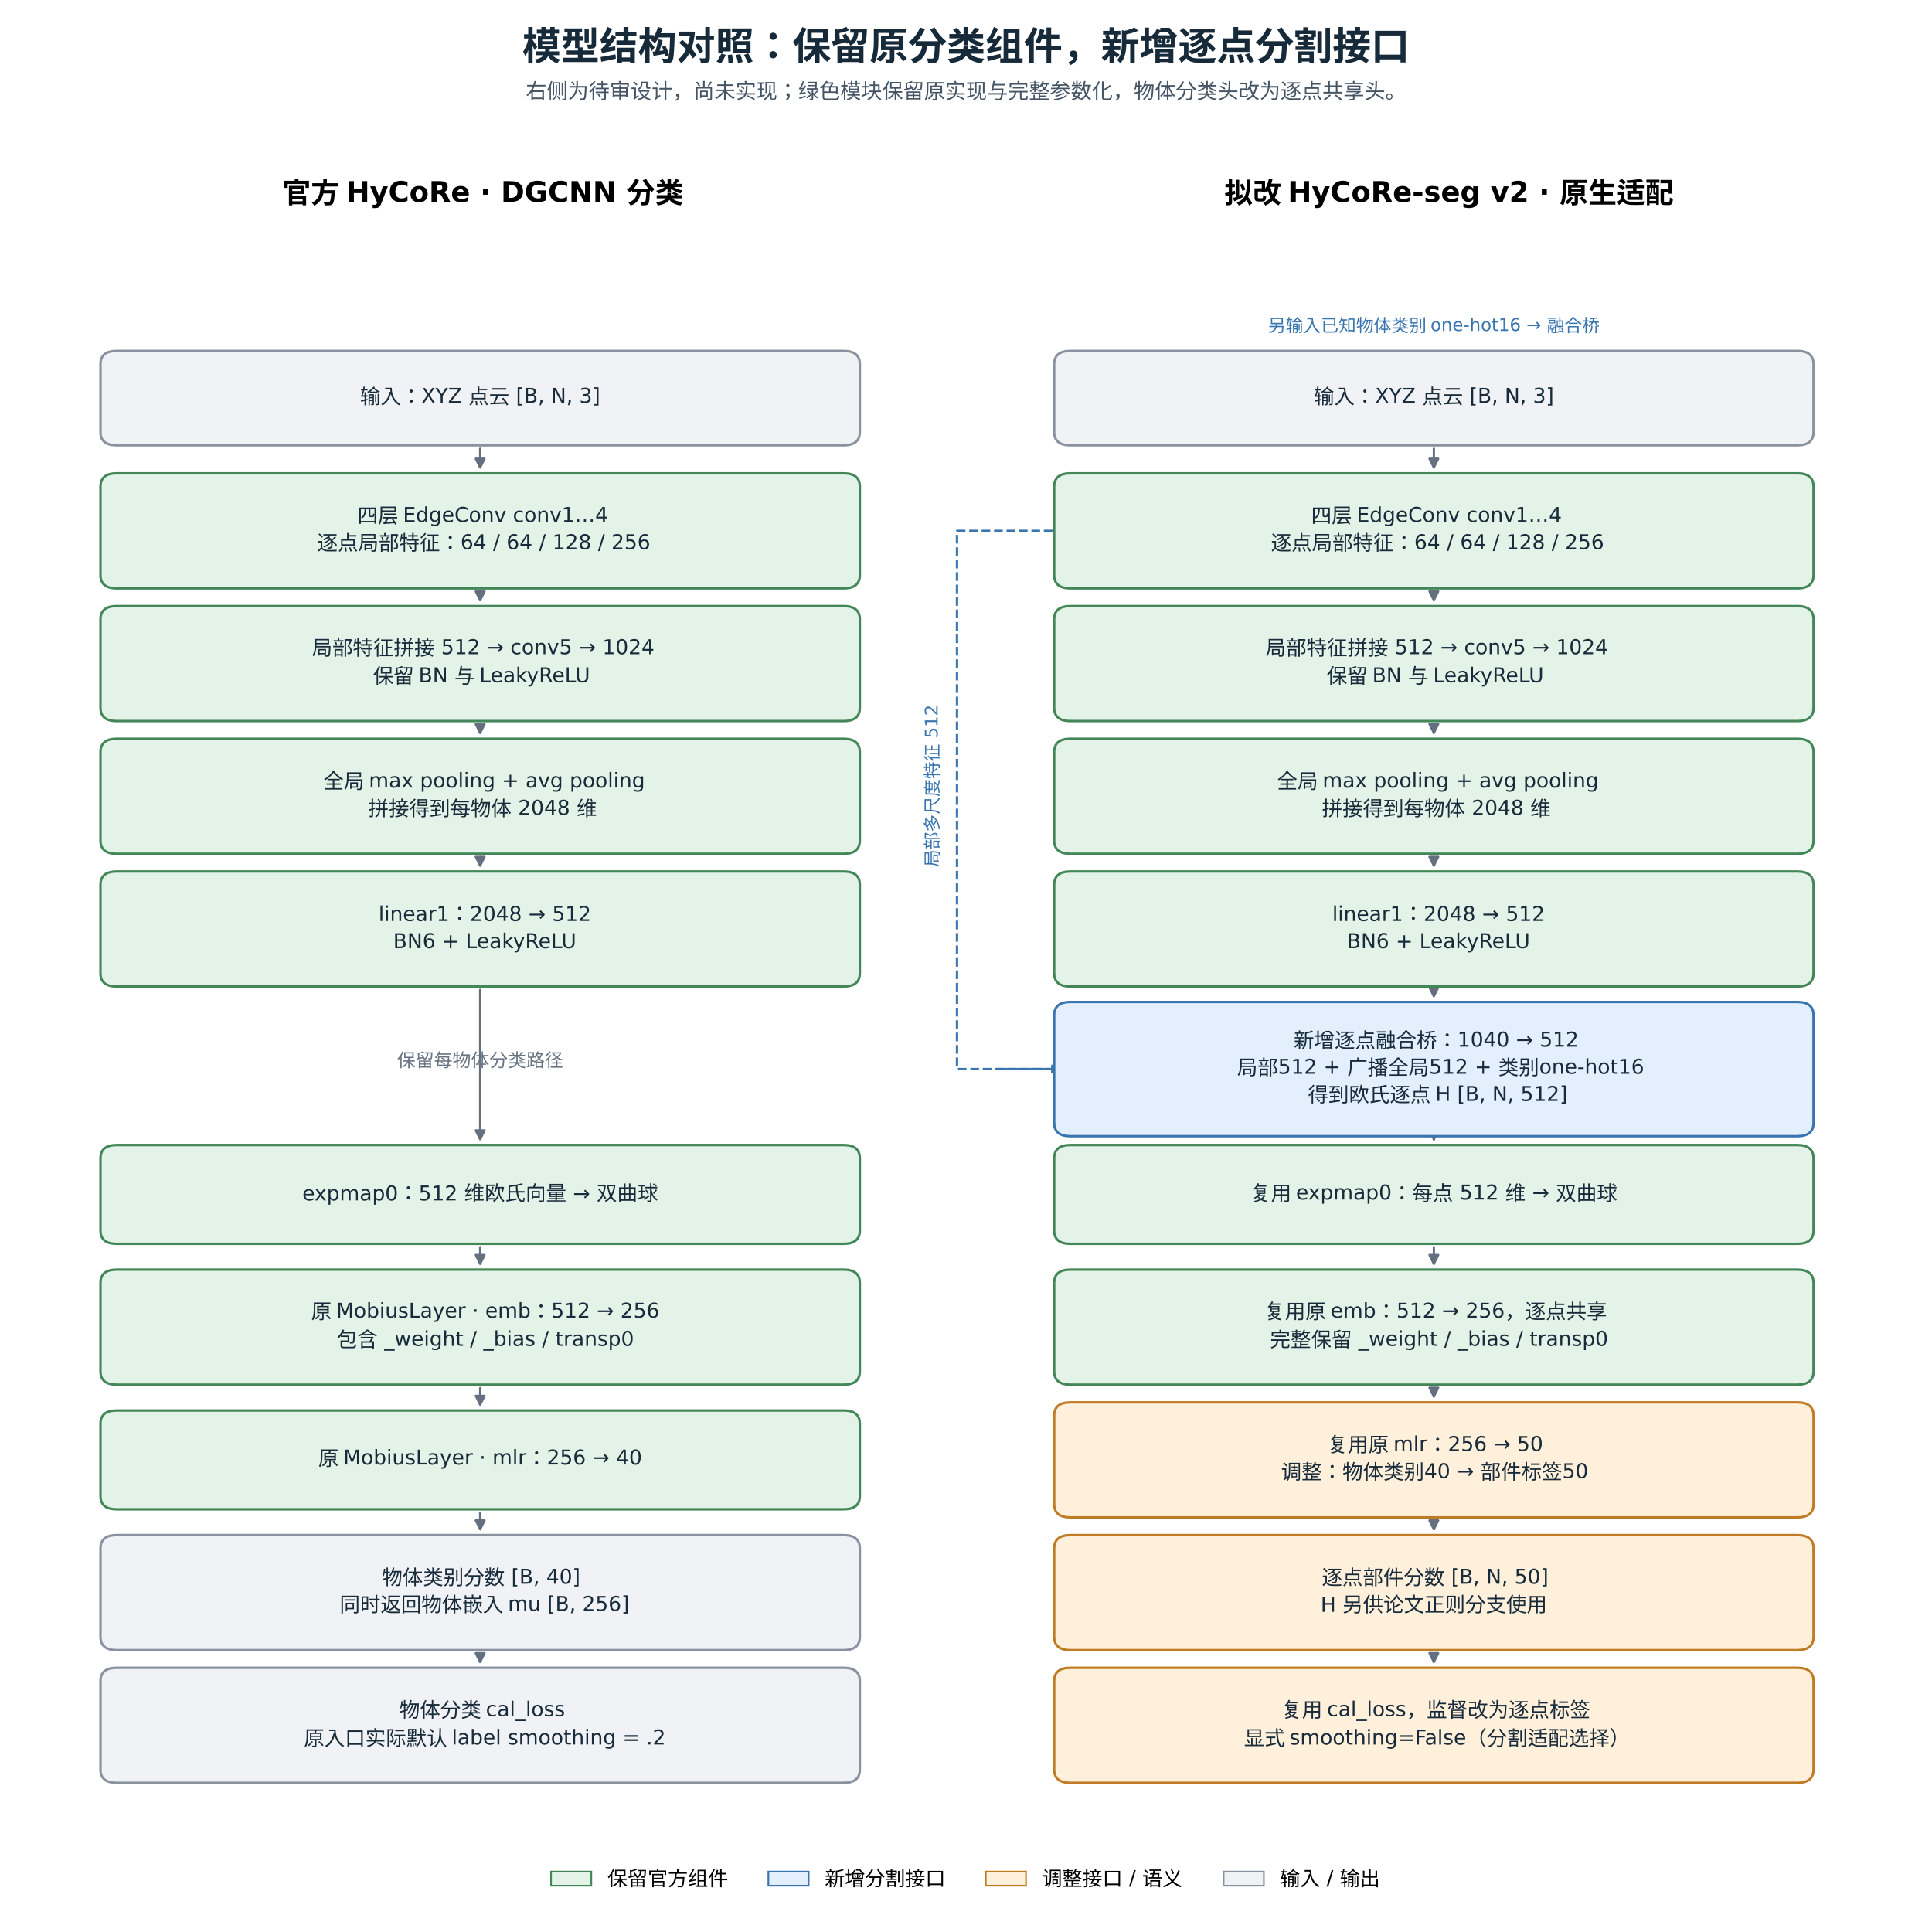
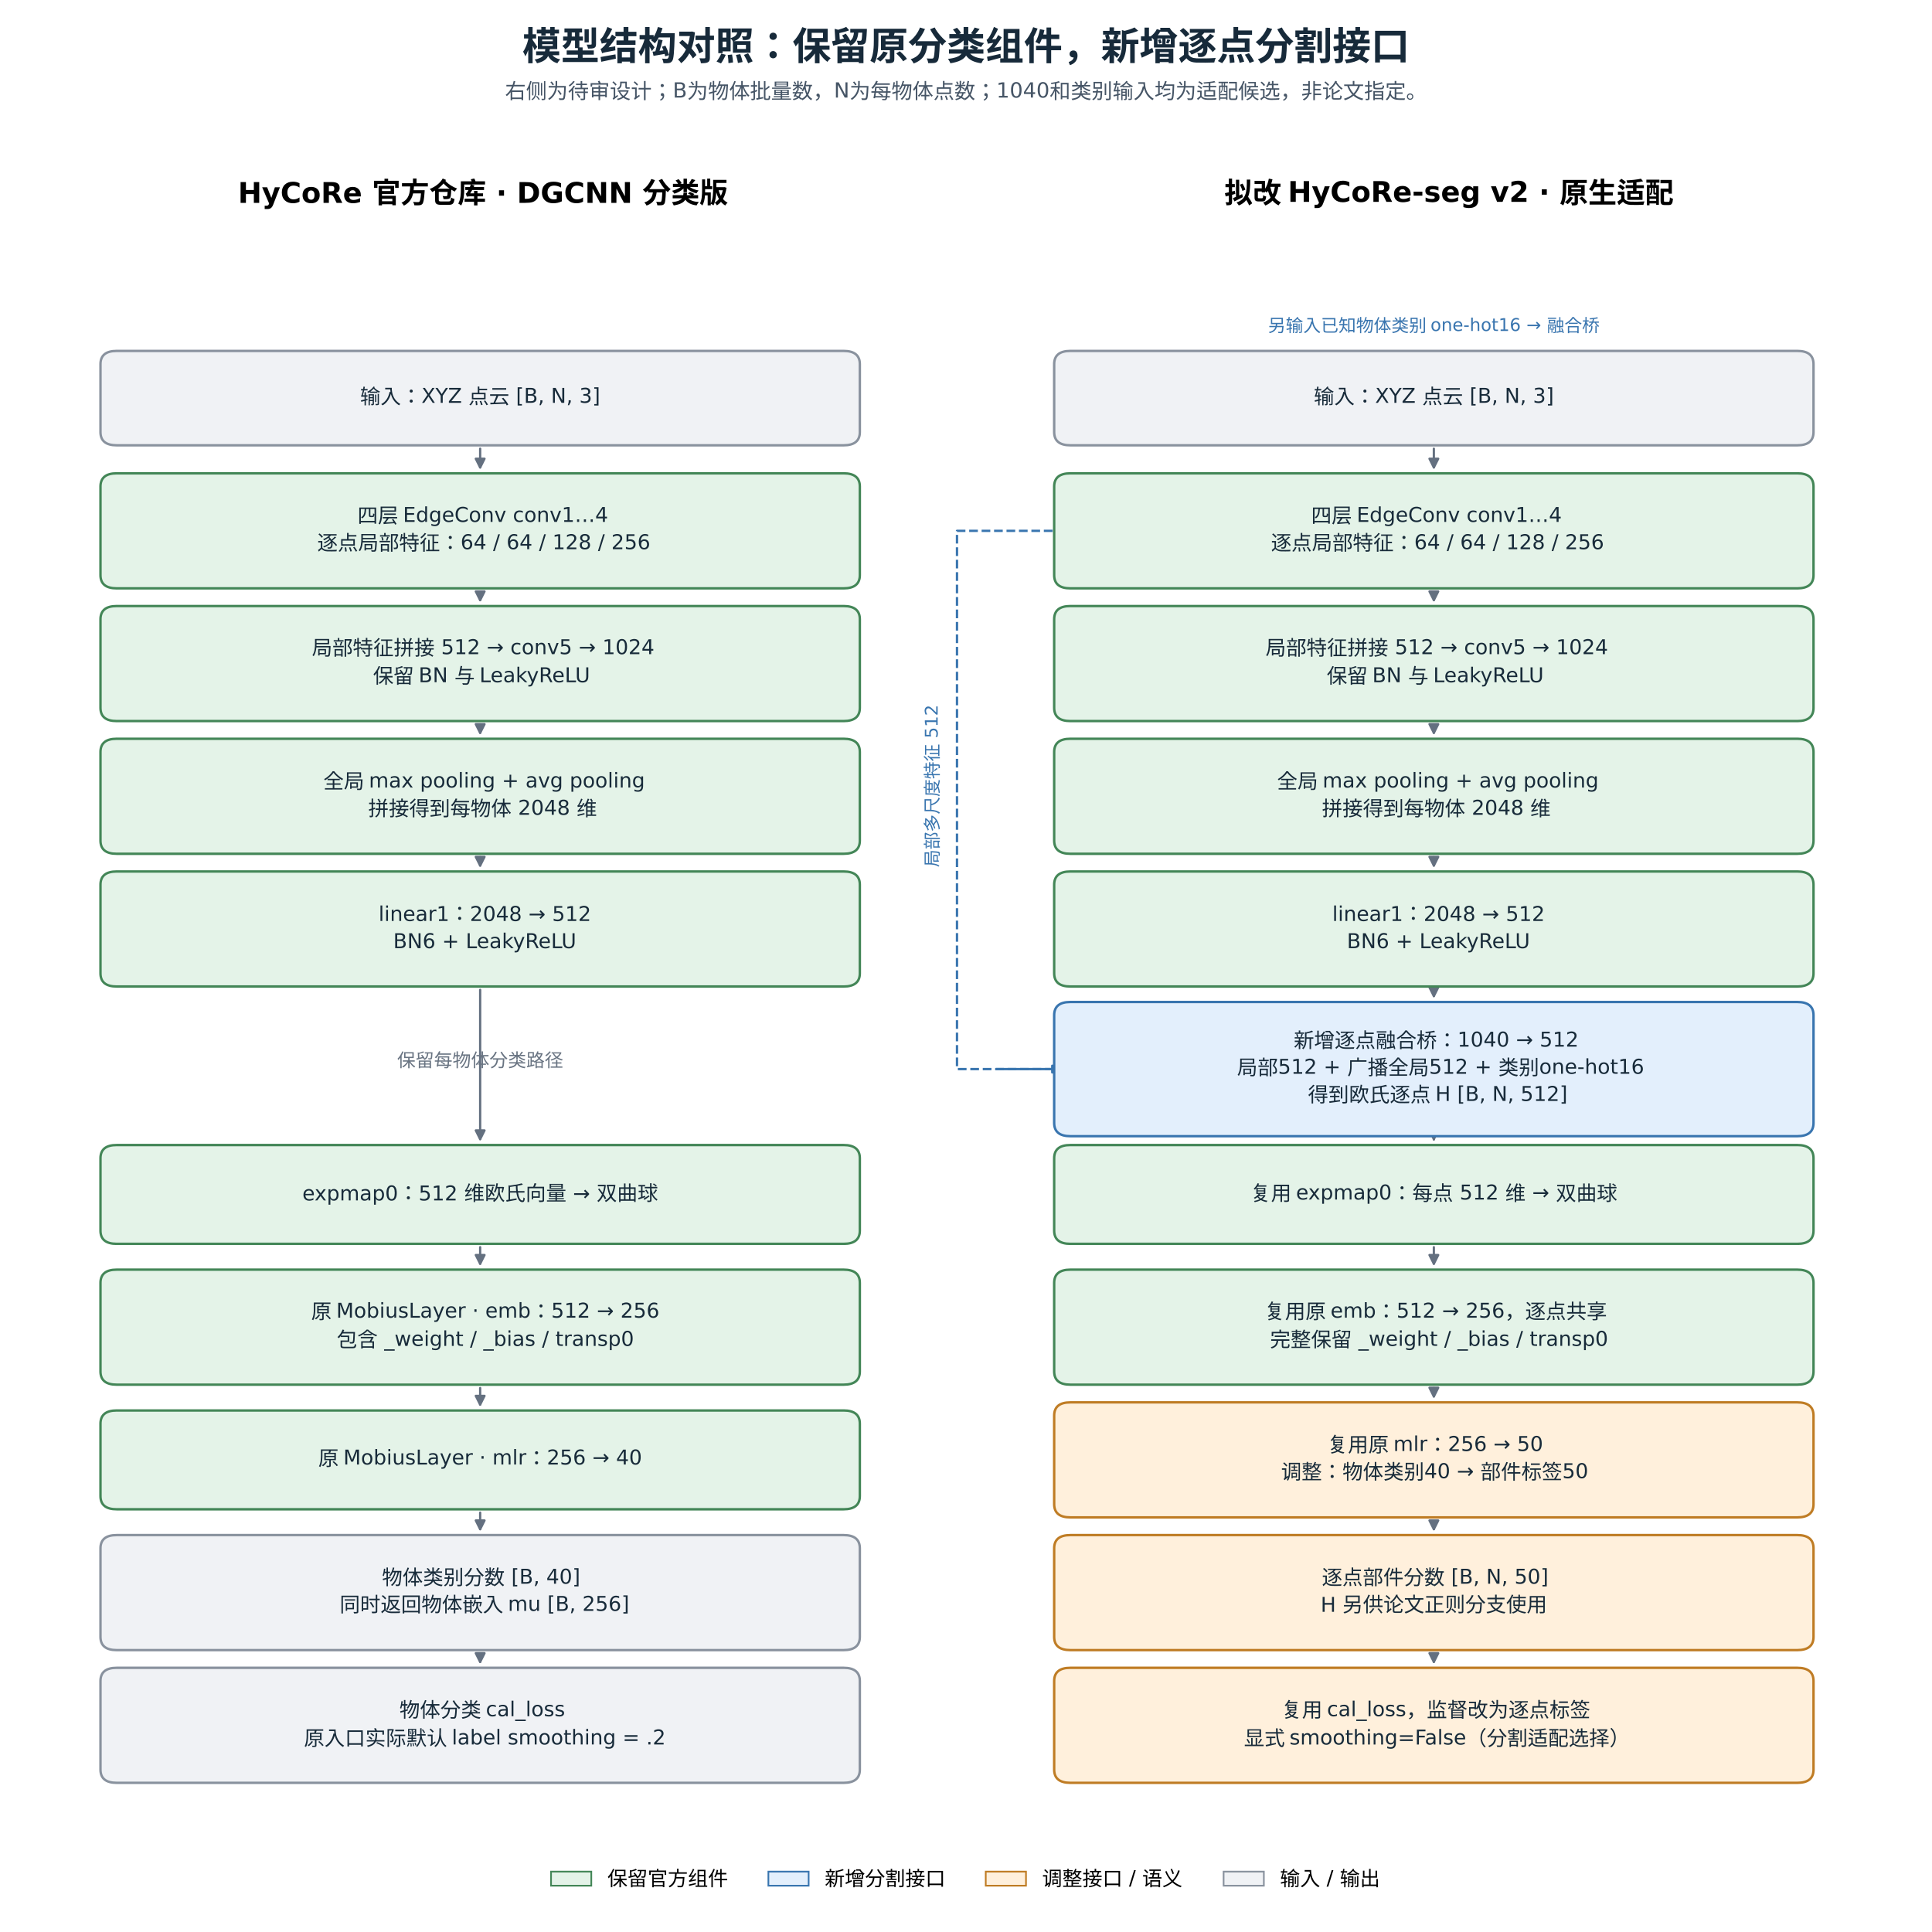
<svg xmlns="http://www.w3.org/2000/svg" width="1152pt" height="1152pt" viewBox="0 0 1152 1152" version="1.1">
  <defs>
    <style type="text/css">*{stroke-linejoin: round; stroke-linecap: butt}</style>
  </defs>
  <g id="figure_1">
    <g id="patch_1">
      <path d="M 0 1152 L 1152 1152 L 1152 0 L 0 0 z " style="fill: #ffffff" />
    </g>
    <g id="axes_1">
      <g id="line2d_1">
-         <path d="M 635.012 316.522 L 570.635 316.522 L 570.635 637.468 L 635.012 637.468 " clip-path="url(#pdaee72b5ef)" style="fill: none; stroke-dasharray: 5.18,2.24; stroke-dashoffset: 0; stroke: #3975af; stroke-width: 1.4" />
+         <path d="M 635.012 316.522 L 570.635 316.522 L 570.635 637.468 L 635.012 637.468 " clip-path="url(#p2732164c3d)" style="fill: none; stroke-dasharray: 5.18,2.24; stroke-dashoffset: 0; stroke: #3975af; stroke-width: 1.4" />
      </g>
      <g id="patch_2">
-         <path d="M 286.306 267.525 Q 286.306 273.877 286.306 278.72 " clip-path="url(#pdaee72b5ef)" style="fill: none; stroke: #647080; stroke-width: 1.35; stroke-linecap: round" />
-         <path d="M 288.906 273.52 L 286.306 278.72 L 283.706 273.52 z " clip-path="url(#pdaee72b5ef)" style="fill: #647080; stroke: #647080; stroke-width: 1.35; stroke-linecap: round" />
+         <path d="M 286.306 267.525 Q 286.306 273.877 286.306 278.72 " clip-path="url(#p2732164c3d)" style="fill: none; stroke: #647080; stroke-width: 1.35; stroke-linecap: round" />
+         <path d="M 288.906 273.52 L 286.306 278.72 L 283.706 273.52 z " clip-path="url(#p2732164c3d)" style="fill: #647080; stroke: #647080; stroke-width: 1.35; stroke-linecap: round" />
      </g>
      <g id="patch_3">
-         <path d="M 286.306 352.816 Q 286.306 356.091 286.306 357.857 " clip-path="url(#pdaee72b5ef)" style="fill: none; stroke: #647080; stroke-width: 1.35; stroke-linecap: round" />
-         <path d="M 288.906 352.657 L 286.306 357.857 L 283.706 352.657 z " clip-path="url(#pdaee72b5ef)" style="fill: #647080; stroke: #647080; stroke-width: 1.35; stroke-linecap: round" />
+         <path d="M 286.306 352.816 Q 286.306 356.091 286.306 357.857 " clip-path="url(#p2732164c3d)" style="fill: none; stroke: #647080; stroke-width: 1.35; stroke-linecap: round" />
+         <path d="M 288.906 352.657 L 286.306 357.857 L 283.706 352.657 z " clip-path="url(#p2732164c3d)" style="fill: #647080; stroke: #647080; stroke-width: 1.35; stroke-linecap: round" />
      </g>
      <g id="patch_4">
-         <path d="M 286.306 431.954 Q 286.306 435.229 286.306 436.995 " clip-path="url(#pdaee72b5ef)" style="fill: none; stroke: #647080; stroke-width: 1.35; stroke-linecap: round" />
-         <path d="M 288.906 431.795 L 286.306 436.995 L 283.706 431.795 z " clip-path="url(#pdaee72b5ef)" style="fill: #647080; stroke: #647080; stroke-width: 1.35; stroke-linecap: round" />
+         <path d="M 286.306 431.954 Q 286.306 435.229 286.306 436.995 " clip-path="url(#p2732164c3d)" style="fill: none; stroke: #647080; stroke-width: 1.35; stroke-linecap: round" />
+         <path d="M 288.906 431.795 L 286.306 436.995 L 283.706 431.795 z " clip-path="url(#p2732164c3d)" style="fill: #647080; stroke: #647080; stroke-width: 1.35; stroke-linecap: round" />
      </g>
      <g id="patch_5">
-         <path d="M 286.306 511.091 Q 286.306 514.366 286.306 516.132 " clip-path="url(#pdaee72b5ef)" style="fill: none; stroke: #647080; stroke-width: 1.35; stroke-linecap: round" />
-         <path d="M 288.906 510.932 L 286.306 516.132 L 283.706 510.932 z " clip-path="url(#pdaee72b5ef)" style="fill: #647080; stroke: #647080; stroke-width: 1.35; stroke-linecap: round" />
+         <path d="M 286.306 511.091 Q 286.306 514.366 286.306 516.132 " clip-path="url(#p2732164c3d)" style="fill: none; stroke: #647080; stroke-width: 1.35; stroke-linecap: round" />
+         <path d="M 288.906 510.932 L 286.306 516.132 L 283.706 510.932 z " clip-path="url(#p2732164c3d)" style="fill: #647080; stroke: #647080; stroke-width: 1.35; stroke-linecap: round" />
      </g>
      <g id="patch_6">
-         <path d="M 286.306 590.226 Q 286.306 635.488 286.306 679.241 " clip-path="url(#pdaee72b5ef)" style="fill: none; stroke: #647080; stroke-width: 1.35; stroke-linecap: round" />
-         <path d="M 288.906 674.041 L 286.306 679.241 L 283.706 674.041 z " clip-path="url(#pdaee72b5ef)" style="fill: #647080; stroke: #647080; stroke-width: 1.35; stroke-linecap: round" />
+         <path d="M 286.306 590.226 Q 286.306 635.488 286.306 679.241 " clip-path="url(#p2732164c3d)" style="fill: none; stroke: #647080; stroke-width: 1.35; stroke-linecap: round" />
+         <path d="M 288.906 674.041 L 286.306 679.241 L 283.706 674.041 z " clip-path="url(#p2732164c3d)" style="fill: #647080; stroke: #647080; stroke-width: 1.35; stroke-linecap: round" />
      </g>
      <g id="patch_7">
-         <path d="M 286.306 743.668 Q 286.306 749.359 286.306 753.541 " clip-path="url(#pdaee72b5ef)" style="fill: none; stroke: #647080; stroke-width: 1.35; stroke-linecap: round" />
-         <path d="M 288.906 748.341 L 286.306 753.541 L 283.706 748.341 z " clip-path="url(#pdaee72b5ef)" style="fill: #647080; stroke: #647080; stroke-width: 1.35; stroke-linecap: round" />
+         <path d="M 286.306 743.668 Q 286.306 749.359 286.306 753.541 " clip-path="url(#p2732164c3d)" style="fill: none; stroke: #647080; stroke-width: 1.35; stroke-linecap: round" />
+         <path d="M 288.906 748.341 L 286.306 753.541 L 283.706 748.341 z " clip-path="url(#p2732164c3d)" style="fill: #647080; stroke: #647080; stroke-width: 1.35; stroke-linecap: round" />
      </g>
      <g id="patch_8">
-         <path d="M 286.306 827.641 Q 286.306 833.332 286.306 837.514 " clip-path="url(#pdaee72b5ef)" style="fill: none; stroke: #647080; stroke-width: 1.35; stroke-linecap: round" />
-         <path d="M 288.906 832.314 L 286.306 837.514 L 283.706 832.314 z " clip-path="url(#pdaee72b5ef)" style="fill: #647080; stroke: #647080; stroke-width: 1.35; stroke-linecap: round" />
+         <path d="M 286.306 827.641 Q 286.306 833.332 286.306 837.514 " clip-path="url(#p2732164c3d)" style="fill: none; stroke: #647080; stroke-width: 1.35; stroke-linecap: round" />
+         <path d="M 288.906 832.314 L 286.306 837.514 L 283.706 832.314 z " clip-path="url(#p2732164c3d)" style="fill: #647080; stroke: #647080; stroke-width: 1.35; stroke-linecap: round" />
      </g>
      <g id="patch_9">
-         <path d="M 286.306 901.943 Q 286.306 907.634 286.306 911.815 " clip-path="url(#pdaee72b5ef)" style="fill: none; stroke: #647080; stroke-width: 1.35; stroke-linecap: round" />
-         <path d="M 288.906 906.615 L 286.306 911.815 L 283.706 906.615 z " clip-path="url(#pdaee72b5ef)" style="fill: #647080; stroke: #647080; stroke-width: 1.35; stroke-linecap: round" />
+         <path d="M 286.306 901.943 Q 286.306 907.634 286.306 911.815 " clip-path="url(#p2732164c3d)" style="fill: none; stroke: #647080; stroke-width: 1.35; stroke-linecap: round" />
+         <path d="M 288.906 906.615 L 286.306 911.815 L 283.706 906.615 z " clip-path="url(#p2732164c3d)" style="fill: #647080; stroke: #647080; stroke-width: 1.35; stroke-linecap: round" />
      </g>
      <g id="patch_10">
-         <path d="M 286.306 985.915 Q 286.306 989.191 286.306 990.956 " clip-path="url(#pdaee72b5ef)" style="fill: none; stroke: #647080; stroke-width: 1.35; stroke-linecap: round" />
-         <path d="M 288.906 985.756 L 286.306 990.956 L 283.706 985.756 z " clip-path="url(#pdaee72b5ef)" style="fill: #647080; stroke: #647080; stroke-width: 1.35; stroke-linecap: round" />
+         <path d="M 286.306 985.915 Q 286.306 989.191 286.306 990.956 " clip-path="url(#p2732164c3d)" style="fill: none; stroke: #647080; stroke-width: 1.35; stroke-linecap: round" />
+         <path d="M 288.906 985.756 L 286.306 990.956 L 283.706 985.756 z " clip-path="url(#p2732164c3d)" style="fill: #647080; stroke: #647080; stroke-width: 1.35; stroke-linecap: round" />
      </g>
      <g id="patch_11">
-         <path d="M 854.965 267.525 Q 854.965 273.877 854.965 278.72 " clip-path="url(#pdaee72b5ef)" style="fill: none; stroke: #647080; stroke-width: 1.35; stroke-linecap: round" />
-         <path d="M 857.565 273.52 L 854.965 278.72 L 852.365 273.52 z " clip-path="url(#pdaee72b5ef)" style="fill: #647080; stroke: #647080; stroke-width: 1.35; stroke-linecap: round" />
+         <path d="M 854.965 267.525 Q 854.965 273.877 854.965 278.72 " clip-path="url(#p2732164c3d)" style="fill: none; stroke: #647080; stroke-width: 1.35; stroke-linecap: round" />
+         <path d="M 857.565 273.52 L 854.965 278.72 L 852.365 273.52 z " clip-path="url(#p2732164c3d)" style="fill: #647080; stroke: #647080; stroke-width: 1.35; stroke-linecap: round" />
      </g>
      <g id="patch_12">
-         <path d="M 854.965 352.816 Q 854.965 356.091 854.965 357.857 " clip-path="url(#pdaee72b5ef)" style="fill: none; stroke: #647080; stroke-width: 1.35; stroke-linecap: round" />
-         <path d="M 857.565 352.657 L 854.965 357.857 L 852.365 352.657 z " clip-path="url(#pdaee72b5ef)" style="fill: #647080; stroke: #647080; stroke-width: 1.35; stroke-linecap: round" />
+         <path d="M 854.965 352.816 Q 854.965 356.091 854.965 357.857 " clip-path="url(#p2732164c3d)" style="fill: none; stroke: #647080; stroke-width: 1.35; stroke-linecap: round" />
+         <path d="M 857.565 352.657 L 854.965 357.857 L 852.365 352.657 z " clip-path="url(#p2732164c3d)" style="fill: #647080; stroke: #647080; stroke-width: 1.35; stroke-linecap: round" />
      </g>
      <g id="patch_13">
-         <path d="M 854.965 431.954 Q 854.965 435.229 854.965 436.995 " clip-path="url(#pdaee72b5ef)" style="fill: none; stroke: #647080; stroke-width: 1.35; stroke-linecap: round" />
-         <path d="M 857.565 431.795 L 854.965 436.995 L 852.365 431.795 z " clip-path="url(#pdaee72b5ef)" style="fill: #647080; stroke: #647080; stroke-width: 1.35; stroke-linecap: round" />
+         <path d="M 854.965 431.954 Q 854.965 435.229 854.965 436.995 " clip-path="url(#p2732164c3d)" style="fill: none; stroke: #647080; stroke-width: 1.35; stroke-linecap: round" />
+         <path d="M 857.565 431.795 L 854.965 436.995 L 852.365 431.795 z " clip-path="url(#p2732164c3d)" style="fill: #647080; stroke: #647080; stroke-width: 1.35; stroke-linecap: round" />
      </g>
      <g id="patch_14">
-         <path d="M 854.965 511.091 Q 854.965 514.366 854.965 516.132 " clip-path="url(#pdaee72b5ef)" style="fill: none; stroke: #647080; stroke-width: 1.35; stroke-linecap: round" />
-         <path d="M 857.565 510.932 L 854.965 516.132 L 852.365 510.932 z " clip-path="url(#pdaee72b5ef)" style="fill: #647080; stroke: #647080; stroke-width: 1.35; stroke-linecap: round" />
+         <path d="M 854.965 511.091 Q 854.965 514.366 854.965 516.132 " clip-path="url(#p2732164c3d)" style="fill: none; stroke: #647080; stroke-width: 1.35; stroke-linecap: round" />
+         <path d="M 857.565 510.932 L 854.965 516.132 L 852.365 510.932 z " clip-path="url(#p2732164c3d)" style="fill: #647080; stroke: #647080; stroke-width: 1.35; stroke-linecap: round" />
      </g>
      <g id="patch_15">
-         <path d="M 854.965 590.224 Q 854.965 592.84 854.965 593.947 " clip-path="url(#pdaee72b5ef)" style="fill: none; stroke: #647080; stroke-width: 1.35; stroke-linecap: round" />
-         <path d="M 857.565 588.747 L 854.965 593.947 L 852.365 588.747 z " clip-path="url(#pdaee72b5ef)" style="fill: #647080; stroke: #647080; stroke-width: 1.35; stroke-linecap: round" />
+         <path d="M 854.965 590.224 Q 854.965 592.84 854.965 593.947 " clip-path="url(#p2732164c3d)" style="fill: none; stroke: #647080; stroke-width: 1.35; stroke-linecap: round" />
+         <path d="M 857.565 588.747 L 854.965 593.947 L 852.365 588.747 z " clip-path="url(#p2732164c3d)" style="fill: #647080; stroke: #647080; stroke-width: 1.35; stroke-linecap: round" />
      </g>
      <g id="patch_16">
-         <path d="M 854.965 679.478 Q 854.965 680.116 854.965 679.244 " clip-path="url(#pdaee72b5ef)" style="fill: none; stroke: #647080; stroke-width: 1.35; stroke-linecap: round" />
-         <path d="M 857.565 674.044 L 854.965 679.244 L 852.365 674.044 z " clip-path="url(#pdaee72b5ef)" style="fill: #647080; stroke: #647080; stroke-width: 1.35; stroke-linecap: round" />
+         <path d="M 854.965 679.478 Q 854.965 680.116 854.965 679.244 " clip-path="url(#p2732164c3d)" style="fill: none; stroke: #647080; stroke-width: 1.35; stroke-linecap: round" />
+         <path d="M 857.565 674.044 L 854.965 679.244 L 852.365 674.044 z " clip-path="url(#p2732164c3d)" style="fill: #647080; stroke: #647080; stroke-width: 1.35; stroke-linecap: round" />
      </g>
      <g id="patch_17">
-         <path d="M 854.965 743.668 Q 854.965 749.359 854.965 753.541 " clip-path="url(#pdaee72b5ef)" style="fill: none; stroke: #647080; stroke-width: 1.35; stroke-linecap: round" />
-         <path d="M 857.565 748.341 L 854.965 753.541 L 852.365 748.341 z " clip-path="url(#pdaee72b5ef)" style="fill: #647080; stroke: #647080; stroke-width: 1.35; stroke-linecap: round" />
+         <path d="M 854.965 743.668 Q 854.965 749.359 854.965 753.541 " clip-path="url(#p2732164c3d)" style="fill: none; stroke: #647080; stroke-width: 1.35; stroke-linecap: round" />
+         <path d="M 857.565 748.341 L 854.965 753.541 L 852.365 748.341 z " clip-path="url(#p2732164c3d)" style="fill: #647080; stroke: #647080; stroke-width: 1.35; stroke-linecap: round" />
      </g>
      <g id="patch_18">
-         <path d="M 854.965 827.641 Q 854.965 830.916 854.965 832.682 " clip-path="url(#pdaee72b5ef)" style="fill: none; stroke: #647080; stroke-width: 1.35; stroke-linecap: round" />
-         <path d="M 857.565 827.482 L 854.965 832.682 L 852.365 827.482 z " clip-path="url(#pdaee72b5ef)" style="fill: #647080; stroke: #647080; stroke-width: 1.35; stroke-linecap: round" />
+         <path d="M 854.965 827.641 Q 854.965 830.916 854.965 832.682 " clip-path="url(#p2732164c3d)" style="fill: none; stroke: #647080; stroke-width: 1.35; stroke-linecap: round" />
+         <path d="M 857.565 827.482 L 854.965 832.682 L 852.365 827.482 z " clip-path="url(#p2732164c3d)" style="fill: #647080; stroke: #647080; stroke-width: 1.35; stroke-linecap: round" />
      </g>
      <g id="patch_19">
-         <path d="M 854.965 906.778 Q 854.965 910.053 854.965 911.819 " clip-path="url(#pdaee72b5ef)" style="fill: none; stroke: #647080; stroke-width: 1.35; stroke-linecap: round" />
-         <path d="M 857.565 906.619 L 854.965 911.819 L 852.365 906.619 z " clip-path="url(#pdaee72b5ef)" style="fill: #647080; stroke: #647080; stroke-width: 1.35; stroke-linecap: round" />
+         <path d="M 854.965 906.778 Q 854.965 910.053 854.965 911.819 " clip-path="url(#p2732164c3d)" style="fill: none; stroke: #647080; stroke-width: 1.35; stroke-linecap: round" />
+         <path d="M 857.565 906.619 L 854.965 911.819 L 852.365 906.619 z " clip-path="url(#p2732164c3d)" style="fill: #647080; stroke: #647080; stroke-width: 1.35; stroke-linecap: round" />
      </g>
      <g id="patch_20">
-         <path d="M 854.965 985.915 Q 854.965 989.191 854.965 990.956 " clip-path="url(#pdaee72b5ef)" style="fill: none; stroke: #647080; stroke-width: 1.35; stroke-linecap: round" />
-         <path d="M 857.565 985.756 L 854.965 990.956 L 852.365 985.756 z " clip-path="url(#pdaee72b5ef)" style="fill: #647080; stroke: #647080; stroke-width: 1.35; stroke-linecap: round" />
+         <path d="M 854.965 985.915 Q 854.965 989.191 854.965 990.956 " clip-path="url(#p2732164c3d)" style="fill: none; stroke: #647080; stroke-width: 1.35; stroke-linecap: round" />
+         <path d="M 857.565 985.756 L 854.965 990.956 L 852.365 985.756 z " clip-path="url(#p2732164c3d)" style="fill: #647080; stroke: #647080; stroke-width: 1.35; stroke-linecap: round" />
      </g>
      <g id="patch_21">
        <path d="M 594.093 637.468 Q 613.551 637.468 631.444 637.468 " style="fill: none; stroke: #3975af; stroke-width: 1.4; stroke-linecap: round" />
        <path d="M 627.444 635.468 L 631.444 637.468 L 627.444 639.468 z " style="fill: #3975af; stroke: #3975af; stroke-width: 1.4; stroke-linecap: round" />
      </g>
      <g id="patch_22">
-         <path d="M 69.572 265.522 L 503.04 265.522 Q 512.696 265.522 512.696 257.608 L 512.696 217.16 Q 512.696 209.247 503.04 209.247 L 69.572 209.247 Q 59.915 209.247 59.915 217.16 L 59.915 257.608 Q 59.915 265.522 69.572 265.522 z " clip-path="url(#pdaee72b5ef)" style="fill: #f0f2f5; stroke: #89929e; stroke-width: 1.45; stroke-linejoin: miter" />
+         <path d="M 69.572 265.522 L 503.04 265.522 Q 512.696 265.522 512.696 257.608 L 512.696 217.16 Q 512.696 209.247 503.04 209.247 L 69.572 209.247 Q 59.915 209.247 59.915 217.16 L 59.915 257.608 Q 59.915 265.522 69.572 265.522 z " clip-path="url(#p2732164c3d)" style="fill: #f0f2f5; stroke: #89929e; stroke-width: 1.45; stroke-linejoin: miter" />
      </g>
      <g id="patch_23">
-         <path d="M 69.572 350.815 L 503.04 350.815 Q 512.696 350.815 512.696 342.901 L 512.696 290.143 Q 512.696 282.229 503.04 282.229 L 69.572 282.229 Q 59.915 282.229 59.915 290.143 L 59.915 342.901 Q 59.915 350.815 69.572 350.815 z " clip-path="url(#pdaee72b5ef)" style="fill: #e4f3e8; stroke: #438657; stroke-width: 1.45; stroke-linejoin: miter" />
+         <path d="M 69.572 350.815 L 503.04 350.815 Q 512.696 350.815 512.696 342.901 L 512.696 290.143 Q 512.696 282.229 503.04 282.229 L 69.572 282.229 Q 59.915 282.229 59.915 290.143 L 59.915 342.901 Q 59.915 350.815 69.572 350.815 z " clip-path="url(#p2732164c3d)" style="fill: #e4f3e8; stroke: #438657; stroke-width: 1.45; stroke-linejoin: miter" />
      </g>
      <g id="patch_24">
-         <path d="M 69.572 429.952 L 503.04 429.952 Q 512.696 429.952 512.696 422.038 L 512.696 369.28 Q 512.696 361.366 503.04 361.366 L 69.572 361.366 Q 59.915 361.366 59.915 369.28 L 59.915 422.038 Q 59.915 429.952 69.572 429.952 z " clip-path="url(#pdaee72b5ef)" style="fill: #e4f3e8; stroke: #438657; stroke-width: 1.45; stroke-linejoin: miter" />
+         <path d="M 69.572 429.952 L 503.04 429.952 Q 512.696 429.952 512.696 422.038 L 512.696 369.28 Q 512.696 361.366 503.04 361.366 L 69.572 361.366 Q 59.915 361.366 59.915 369.28 L 59.915 422.038 Q 59.915 429.952 69.572 429.952 z " clip-path="url(#p2732164c3d)" style="fill: #e4f3e8; stroke: #438657; stroke-width: 1.45; stroke-linejoin: miter" />
      </g>
      <g id="patch_25">
-         <path d="M 69.572 509.089 L 503.04 509.089 Q 512.696 509.089 512.696 501.176 L 512.696 448.417 Q 512.696 440.504 503.04 440.504 L 69.572 440.504 Q 59.915 440.504 59.915 448.417 L 59.915 501.176 Q 59.915 509.089 69.572 509.089 z " clip-path="url(#pdaee72b5ef)" style="fill: #e4f3e8; stroke: #438657; stroke-width: 1.45; stroke-linejoin: miter" />
+         <path d="M 69.572 509.089 L 503.04 509.089 Q 512.696 509.089 512.696 501.176 L 512.696 448.417 Q 512.696 440.504 503.04 440.504 L 69.572 440.504 Q 59.915 440.504 59.915 448.417 L 59.915 501.176 Q 59.915 509.089 69.572 509.089 z " clip-path="url(#p2732164c3d)" style="fill: #e4f3e8; stroke: #438657; stroke-width: 1.45; stroke-linejoin: miter" />
      </g>
      <g id="patch_26">
-         <path d="M 69.572 588.227 L 503.04 588.227 Q 512.696 588.227 512.696 580.313 L 512.696 527.555 Q 512.696 519.641 503.04 519.641 L 69.572 519.641 Q 59.915 519.641 59.915 527.555 L 59.915 580.313 Q 59.915 588.227 69.572 588.227 z " clip-path="url(#pdaee72b5ef)" style="fill: #e4f3e8; stroke: #438657; stroke-width: 1.45; stroke-linejoin: miter" />
+         <path d="M 69.572 588.227 L 503.04 588.227 Q 512.696 588.227 512.696 580.313 L 512.696 527.555 Q 512.696 519.641 503.04 519.641 L 69.572 519.641 Q 59.915 519.641 59.915 527.555 L 59.915 580.313 Q 59.915 588.227 69.572 588.227 z " clip-path="url(#p2732164c3d)" style="fill: #e4f3e8; stroke: #438657; stroke-width: 1.45; stroke-linejoin: miter" />
      </g>
      <g id="patch_27">
-         <path d="M 69.572 741.665 L 503.04 741.665 Q 512.696 741.665 512.696 733.752 L 512.696 690.666 Q 512.696 682.752 503.04 682.752 L 69.572 682.752 Q 59.915 682.752 59.915 690.666 L 59.915 733.752 Q 59.915 741.665 69.572 741.665 z " clip-path="url(#pdaee72b5ef)" style="fill: #e4f3e8; stroke: #438657; stroke-width: 1.45; stroke-linejoin: miter" />
+         <path d="M 69.572 741.665 L 503.04 741.665 Q 512.696 741.665 512.696 733.752 L 512.696 690.666 Q 512.696 682.752 503.04 682.752 L 69.572 682.752 Q 59.915 682.752 59.915 690.666 L 59.915 733.752 Q 59.915 741.665 69.572 741.665 z " clip-path="url(#p2732164c3d)" style="fill: #e4f3e8; stroke: #438657; stroke-width: 1.45; stroke-linejoin: miter" />
      </g>
      <g id="patch_28">
-         <path d="M 69.572 825.639 L 503.04 825.639 Q 512.696 825.639 512.696 817.725 L 512.696 764.967 Q 512.696 757.053 503.04 757.053 L 69.572 757.053 Q 59.915 757.053 59.915 764.967 L 59.915 817.725 Q 59.915 825.639 69.572 825.639 z " clip-path="url(#pdaee72b5ef)" style="fill: #e4f3e8; stroke: #438657; stroke-width: 1.45; stroke-linejoin: miter" />
+         <path d="M 69.572 825.639 L 503.04 825.639 Q 512.696 825.639 512.696 817.725 L 512.696 764.967 Q 512.696 757.053 503.04 757.053 L 69.572 757.053 Q 59.915 757.053 59.915 764.967 L 59.915 817.725 Q 59.915 825.639 69.572 825.639 z " clip-path="url(#p2732164c3d)" style="fill: #e4f3e8; stroke: #438657; stroke-width: 1.45; stroke-linejoin: miter" />
      </g>
      <g id="patch_29">
-         <path d="M 69.572 899.94 L 503.04 899.94 Q 512.696 899.94 512.696 892.026 L 512.696 848.941 Q 512.696 841.027 503.04 841.027 L 69.572 841.027 Q 59.915 841.027 59.915 848.941 L 59.915 892.026 Q 59.915 899.94 69.572 899.94 z " clip-path="url(#pdaee72b5ef)" style="fill: #e4f3e8; stroke: #438657; stroke-width: 1.45; stroke-linejoin: miter" />
+         <path d="M 69.572 899.94 L 503.04 899.94 Q 512.696 899.94 512.696 892.026 L 512.696 848.941 Q 512.696 841.027 503.04 841.027 L 69.572 841.027 Q 59.915 841.027 59.915 848.941 L 59.915 892.026 Q 59.915 899.94 69.572 899.94 z " clip-path="url(#p2732164c3d)" style="fill: #e4f3e8; stroke: #438657; stroke-width: 1.45; stroke-linejoin: miter" />
      </g>
      <g id="patch_30">
-         <path d="M 69.572 983.914 L 503.04 983.914 Q 512.696 983.914 512.696 976 L 512.696 923.242 Q 512.696 915.328 503.04 915.328 L 69.572 915.328 Q 59.915 915.328 59.915 923.242 L 59.915 976 Q 59.915 983.914 69.572 983.914 z " clip-path="url(#pdaee72b5ef)" style="fill: #f0f2f5; stroke: #89929e; stroke-width: 1.45; stroke-linejoin: miter" />
+         <path d="M 69.572 983.914 L 503.04 983.914 Q 512.696 983.914 512.696 976 L 512.696 923.242 Q 512.696 915.328 503.04 915.328 L 69.572 915.328 Q 59.915 915.328 59.915 923.242 L 59.915 976 Q 59.915 983.914 69.572 983.914 z " clip-path="url(#p2732164c3d)" style="fill: #f0f2f5; stroke: #89929e; stroke-width: 1.45; stroke-linejoin: miter" />
      </g>
      <g id="patch_31">
-         <path d="M 69.572 1063.051 L 503.04 1063.051 Q 512.696 1063.051 512.696 1055.137 L 512.696 1002.379 Q 512.696 994.465 503.04 994.465 L 69.572 994.465 Q 59.915 994.465 59.915 1002.379 L 59.915 1055.137 Q 59.915 1063.051 69.572 1063.051 z " clip-path="url(#pdaee72b5ef)" style="fill: #f0f2f5; stroke: #89929e; stroke-width: 1.45; stroke-linejoin: miter" />
+         <path d="M 69.572 1063.051 L 503.04 1063.051 Q 512.696 1063.051 512.696 1055.137 L 512.696 1002.379 Q 512.696 994.465 503.04 994.465 L 69.572 994.465 Q 59.915 994.465 59.915 1002.379 L 59.915 1055.137 Q 59.915 1063.051 69.572 1063.051 z " clip-path="url(#p2732164c3d)" style="fill: #f0f2f5; stroke: #89929e; stroke-width: 1.45; stroke-linejoin: miter" />
      </g>
      <g id="patch_32">
-         <path d="M 638.231 265.522 L 1071.699 265.522 Q 1081.355 265.522 1081.355 257.608 L 1081.355 217.16 Q 1081.355 209.247 1071.699 209.247 L 638.231 209.247 Q 628.574 209.247 628.574 217.16 L 628.574 257.608 Q 628.574 265.522 638.231 265.522 z " clip-path="url(#pdaee72b5ef)" style="fill: #f0f2f5; stroke: #89929e; stroke-width: 1.45; stroke-linejoin: miter" />
+         <path d="M 638.231 265.522 L 1071.699 265.522 Q 1081.355 265.522 1081.355 257.608 L 1081.355 217.16 Q 1081.355 209.247 1071.699 209.247 L 638.231 209.247 Q 628.574 209.247 628.574 217.16 L 628.574 257.608 Q 628.574 265.522 638.231 265.522 z " clip-path="url(#p2732164c3d)" style="fill: #f0f2f5; stroke: #89929e; stroke-width: 1.45; stroke-linejoin: miter" />
      </g>
      <g id="patch_33">
-         <path d="M 638.231 350.815 L 1071.699 350.815 Q 1081.355 350.815 1081.355 342.901 L 1081.355 290.143 Q 1081.355 282.229 1071.699 282.229 L 638.231 282.229 Q 628.574 282.229 628.574 290.143 L 628.574 342.901 Q 628.574 350.815 638.231 350.815 z " clip-path="url(#pdaee72b5ef)" style="fill: #e4f3e8; stroke: #438657; stroke-width: 1.45; stroke-linejoin: miter" />
+         <path d="M 638.231 350.815 L 1071.699 350.815 Q 1081.355 350.815 1081.355 342.901 L 1081.355 290.143 Q 1081.355 282.229 1071.699 282.229 L 638.231 282.229 Q 628.574 282.229 628.574 290.143 L 628.574 342.901 Q 628.574 350.815 638.231 350.815 z " clip-path="url(#p2732164c3d)" style="fill: #e4f3e8; stroke: #438657; stroke-width: 1.45; stroke-linejoin: miter" />
      </g>
      <g id="patch_34">
-         <path d="M 638.231 429.952 L 1071.699 429.952 Q 1081.355 429.952 1081.355 422.038 L 1081.355 369.28 Q 1081.355 361.366 1071.699 361.366 L 638.231 361.366 Q 628.574 361.366 628.574 369.28 L 628.574 422.038 Q 628.574 429.952 638.231 429.952 z " clip-path="url(#pdaee72b5ef)" style="fill: #e4f3e8; stroke: #438657; stroke-width: 1.45; stroke-linejoin: miter" />
+         <path d="M 638.231 429.952 L 1071.699 429.952 Q 1081.355 429.952 1081.355 422.038 L 1081.355 369.28 Q 1081.355 361.366 1071.699 361.366 L 638.231 361.366 Q 628.574 361.366 628.574 369.28 L 628.574 422.038 Q 628.574 429.952 638.231 429.952 z " clip-path="url(#p2732164c3d)" style="fill: #e4f3e8; stroke: #438657; stroke-width: 1.45; stroke-linejoin: miter" />
      </g>
      <g id="patch_35">
-         <path d="M 638.231 509.089 L 1071.699 509.089 Q 1081.355 509.089 1081.355 501.176 L 1081.355 448.417 Q 1081.355 440.504 1071.699 440.504 L 638.231 440.504 Q 628.574 440.504 628.574 448.417 L 628.574 501.176 Q 628.574 509.089 638.231 509.089 z " clip-path="url(#pdaee72b5ef)" style="fill: #e4f3e8; stroke: #438657; stroke-width: 1.45; stroke-linejoin: miter" />
+         <path d="M 638.231 509.089 L 1071.699 509.089 Q 1081.355 509.089 1081.355 501.176 L 1081.355 448.417 Q 1081.355 440.504 1071.699 440.504 L 638.231 440.504 Q 628.574 440.504 628.574 448.417 L 628.574 501.176 Q 628.574 509.089 638.231 509.089 z " clip-path="url(#p2732164c3d)" style="fill: #e4f3e8; stroke: #438657; stroke-width: 1.45; stroke-linejoin: miter" />
      </g>
      <g id="patch_36">
-         <path d="M 638.231 588.227 L 1071.699 588.227 Q 1081.355 588.227 1081.355 580.313 L 1081.355 527.555 Q 1081.355 519.641 1071.699 519.641 L 638.231 519.641 Q 628.574 519.641 628.574 527.555 L 628.574 580.313 Q 628.574 588.227 638.231 588.227 z " clip-path="url(#pdaee72b5ef)" style="fill: #e4f3e8; stroke: #438657; stroke-width: 1.45; stroke-linejoin: miter" />
+         <path d="M 638.231 588.227 L 1071.699 588.227 Q 1081.355 588.227 1081.355 580.313 L 1081.355 527.555 Q 1081.355 519.641 1071.699 519.641 L 638.231 519.641 Q 628.574 519.641 628.574 527.555 L 628.574 580.313 Q 628.574 588.227 638.231 588.227 z " clip-path="url(#p2732164c3d)" style="fill: #e4f3e8; stroke: #438657; stroke-width: 1.45; stroke-linejoin: miter" />
      </g>
      <g id="patch_37">
-         <path d="M 638.231 677.476 L 1071.699 677.476 Q 1081.355 677.476 1081.355 669.562 L 1081.355 605.373 Q 1081.355 597.459 1071.699 597.459 L 638.231 597.459 Q 628.574 597.459 628.574 605.373 L 628.574 669.562 Q 628.574 677.476 638.231 677.476 z " clip-path="url(#pdaee72b5ef)" style="fill: #e3effc; stroke: #3975af; stroke-width: 1.45; stroke-linejoin: miter" />
+         <path d="M 638.231 677.476 L 1071.699 677.476 Q 1081.355 677.476 1081.355 669.562 L 1081.355 605.373 Q 1081.355 597.459 1071.699 597.459 L 638.231 597.459 Q 628.574 597.459 628.574 605.373 L 628.574 669.562 Q 628.574 677.476 638.231 677.476 z " clip-path="url(#p2732164c3d)" style="fill: #e3effc; stroke: #3975af; stroke-width: 1.45; stroke-linejoin: miter" />
      </g>
      <g id="patch_38">
-         <path d="M 638.231 741.665 L 1071.699 741.665 Q 1081.355 741.665 1081.355 733.752 L 1081.355 690.666 Q 1081.355 682.752 1071.699 682.752 L 638.231 682.752 Q 628.574 682.752 628.574 690.666 L 628.574 733.752 Q 628.574 741.665 638.231 741.665 z " clip-path="url(#pdaee72b5ef)" style="fill: #e4f3e8; stroke: #438657; stroke-width: 1.45; stroke-linejoin: miter" />
+         <path d="M 638.231 741.665 L 1071.699 741.665 Q 1081.355 741.665 1081.355 733.752 L 1081.355 690.666 Q 1081.355 682.752 1071.699 682.752 L 638.231 682.752 Q 628.574 682.752 628.574 690.666 L 628.574 733.752 Q 628.574 741.665 638.231 741.665 z " clip-path="url(#p2732164c3d)" style="fill: #e4f3e8; stroke: #438657; stroke-width: 1.45; stroke-linejoin: miter" />
      </g>
      <g id="patch_39">
-         <path d="M 638.231 825.639 L 1071.699 825.639 Q 1081.355 825.639 1081.355 817.725 L 1081.355 764.967 Q 1081.355 757.053 1071.699 757.053 L 638.231 757.053 Q 628.574 757.053 628.574 764.967 L 628.574 817.725 Q 628.574 825.639 638.231 825.639 z " clip-path="url(#pdaee72b5ef)" style="fill: #e4f3e8; stroke: #438657; stroke-width: 1.45; stroke-linejoin: miter" />
+         <path d="M 638.231 825.639 L 1071.699 825.639 Q 1081.355 825.639 1081.355 817.725 L 1081.355 764.967 Q 1081.355 757.053 1071.699 757.053 L 638.231 757.053 Q 628.574 757.053 628.574 764.967 L 628.574 817.725 Q 628.574 825.639 638.231 825.639 z " clip-path="url(#p2732164c3d)" style="fill: #e4f3e8; stroke: #438657; stroke-width: 1.45; stroke-linejoin: miter" />
      </g>
      <g id="patch_40">
-         <path d="M 638.231 904.776 L 1071.699 904.776 Q 1081.355 904.776 1081.355 896.863 L 1081.355 844.104 Q 1081.355 836.191 1071.699 836.191 L 638.231 836.191 Q 628.574 836.191 628.574 844.104 L 628.574 896.863 Q 628.574 904.776 638.231 904.776 z " clip-path="url(#pdaee72b5ef)" style="fill: #fff0dc; stroke: #bf7c24; stroke-width: 1.45; stroke-linejoin: miter" />
+         <path d="M 638.231 904.776 L 1071.699 904.776 Q 1081.355 904.776 1081.355 896.863 L 1081.355 844.104 Q 1081.355 836.191 1071.699 836.191 L 638.231 836.191 Q 628.574 836.191 628.574 844.104 L 628.574 896.863 Q 628.574 904.776 638.231 904.776 z " clip-path="url(#p2732164c3d)" style="fill: #fff0dc; stroke: #bf7c24; stroke-width: 1.45; stroke-linejoin: miter" />
      </g>
      <g id="patch_41">
-         <path d="M 638.231 983.914 L 1071.699 983.914 Q 1081.355 983.914 1081.355 976 L 1081.355 923.242 Q 1081.355 915.328 1071.699 915.328 L 638.231 915.328 Q 628.574 915.328 628.574 923.242 L 628.574 976 Q 628.574 983.914 638.231 983.914 z " clip-path="url(#pdaee72b5ef)" style="fill: #fff0dc; stroke: #bf7c24; stroke-width: 1.45; stroke-linejoin: miter" />
+         <path d="M 638.231 983.914 L 1071.699 983.914 Q 1081.355 983.914 1081.355 976 L 1081.355 923.242 Q 1081.355 915.328 1071.699 915.328 L 638.231 915.328 Q 628.574 915.328 628.574 923.242 L 628.574 976 Q 628.574 983.914 638.231 983.914 z " clip-path="url(#p2732164c3d)" style="fill: #fff0dc; stroke: #bf7c24; stroke-width: 1.45; stroke-linejoin: miter" />
      </g>
      <g id="patch_42">
-         <path d="M 638.231 1063.051 L 1071.699 1063.051 Q 1081.355 1063.051 1081.355 1055.137 L 1081.355 1002.379 Q 1081.355 994.465 1071.699 994.465 L 638.231 994.465 Q 628.574 994.465 628.574 1002.379 L 628.574 1055.137 Q 628.574 1063.051 638.231 1063.051 z " clip-path="url(#pdaee72b5ef)" style="fill: #fff0dc; stroke: #bf7c24; stroke-width: 1.45; stroke-linejoin: miter" />
+         <path d="M 638.231 1063.051 L 1071.699 1063.051 Q 1081.355 1063.051 1081.355 1055.137 L 1081.355 1002.379 Q 1081.355 994.465 1071.699 994.465 L 638.231 994.465 Q 628.574 994.465 628.574 1002.379 L 628.574 1055.137 Q 628.574 1063.051 638.231 1063.051 z " clip-path="url(#p2732164c3d)" style="fill: #fff0dc; stroke: #bf7c24; stroke-width: 1.45; stroke-linejoin: miter" />
      </g>
      <g id="text_1">
        <text style="fill: #697482; font: 11px 'Microsoft YaHei', 'SimHei', 'DejaVu Sans', sans-serif; text-anchor: middle" x="286.306" y="636.101" transform="rotate(-0 286.3059 636.1006)">保留每物体分类路径</text>
      </g>
      <g id="text_2">
        <text style="fill: #3975af; font: 10.5px 'Microsoft YaHei', 'SimHei', 'DejaVu Sans', sans-serif" transform="translate(559.5787 517.0603) rotate(-90)">局部多尺度特征 512</text>
      </g>
      <g id="text_3">
        <text style="fill: #3975af; font: 10.5px 'Microsoft YaHei', 'SimHei', 'DejaVu Sans', sans-serif; text-anchor: middle" x="854.965" y="197.816" transform="rotate(-0 854.9647 197.8157)">另输入已知物体类别 one-hot16 → 融合桥</text>
      </g>
      <g id="text_4">
        <text style="fill: #182b3a; font: 12.2px 'Microsoft YaHei', 'SimHei', 'DejaVu Sans', sans-serif; text-anchor: middle" x="286.306" y="240.744" transform="rotate(-0 286.3059 240.7441)">输入：XYZ 点云  [B, N, 3]</text>
      </g>
      <g id="text_5">
        <text style="fill: #182b3a; font: 12.2px 'Microsoft YaHei', 'SimHei', 'DejaVu Sans', sans-serif" transform="translate(213.1383 311.747)">四层 EdgeConv  conv1…4</text>
        <text style="fill: #182b3a; font: 12.2px 'Microsoft YaHei', 'SimHei', 'DejaVu Sans', sans-serif" transform="translate(189.1863 328.016)">逐点局部特征：64 / 64 / 128 / 256</text>
      </g>
      <g id="text_6">
        <text style="fill: #182b3a; font: 12.2px 'Microsoft YaHei', 'SimHei', 'DejaVu Sans', sans-serif" transform="translate(185.9656 390.6116)">局部特征拼接 512 → conv5 → 1024</text>
        <text style="fill: #182b3a; font: 12.2px 'Microsoft YaHei', 'SimHei', 'DejaVu Sans', sans-serif" transform="translate(222.4379 407.3557)">保留 BN 与 LeakyReLU</text>
      </g>
      <g id="text_7">
        <text style="fill: #182b3a; font: 12.2px 'Microsoft YaHei', 'SimHei', 'DejaVu Sans', sans-serif" transform="translate(192.8167 470.1342)">全局 max pooling + avg pooling</text>
        <text style="fill: #182b3a; font: 12.2px 'Microsoft YaHei', 'SimHei', 'DejaVu Sans', sans-serif" transform="translate(219.5871 486.4033)">拼接得到每物体 2048 维</text>
      </g>
      <g id="text_8">
        <text style="fill: #182b3a; font: 12.2px 'Microsoft YaHei', 'SimHei', 'DejaVu Sans', sans-serif" transform="translate(225.711 549.1591)">linear1：2048 → 512</text>
        <text style="fill: #182b3a; font: 12.2px 'Microsoft YaHei', 'SimHei', 'DejaVu Sans', sans-serif" transform="translate(234.4416 565.3577)">BN6 + LeakyReLU</text>
      </g>
      <g id="text_9">
        <text style="fill: #182b3a; font: 12.2px 'Microsoft YaHei', 'SimHei', 'DejaVu Sans', sans-serif; text-anchor: middle" x="286.306" y="715.789" transform="rotate(-0 286.3059 715.7886)">expmap0：512 维欧氏向量 → 双曲球</text>
      </g>
      <g id="text_10">
        <text style="fill: #182b3a; font: 12.2px 'Microsoft YaHei', 'SimHei', 'DejaVu Sans', sans-serif" transform="translate(185.5434 786.2498)">原 MobiusLayer · emb：512 → 256</text>
        <text style="fill: #182b3a; font: 12.2px 'Microsoft YaHei', 'SimHei', 'DejaVu Sans', sans-serif" transform="translate(200.8525 803.0799)">包含 _weight / _bias / transp0</text>
      </g>
      <g id="text_11">
        <text style="fill: #182b3a; font: 12.2px 'Microsoft YaHei', 'SimHei', 'DejaVu Sans', sans-serif; text-anchor: middle" x="286.306" y="873.808" transform="rotate(-0 286.3059 873.808)">原 MobiusLayer · mlr：256 → 40</text>
      </g>
      <g id="text_12">
        <text style="fill: #182b3a; font: 12.2px 'Microsoft YaHei', 'SimHei', 'DejaVu Sans', sans-serif" transform="translate(227.764 944.8814)">物体类别分数  [B, 40]</text>
        <text style="fill: #182b3a; font: 12.2px 'Microsoft YaHei', 'SimHei', 'DejaVu Sans', sans-serif" transform="translate(202.5119 961.0799)">同时返回物体嵌入 mu [B, 256]</text>
      </g>
      <g id="text_13">
        <text style="fill: #182b3a; font: 12.2px 'Microsoft YaHei', 'SimHei', 'DejaVu Sans', sans-serif" transform="translate(238.1626 1023.888)">物体分类 cal_loss</text>
        <text style="fill: #182b3a; font: 12.2px 'Microsoft YaHei', 'SimHei', 'DejaVu Sans', sans-serif" transform="translate(181.2296 1040.729)">原入口实际默认 label smoothing = .2</text>
      </g>
      <g id="text_14">
        <text style="fill: #182b3a; font: 12.2px 'Microsoft YaHei', 'SimHei', 'DejaVu Sans', sans-serif; text-anchor: middle" x="854.965" y="240.744" transform="rotate(-0 854.9647 240.7441)">输入：XYZ 点云  [B, N, 3]</text>
      </g>
      <g id="text_15">
        <text style="fill: #182b3a; font: 12.2px 'Microsoft YaHei', 'SimHei', 'DejaVu Sans', sans-serif" transform="translate(781.7971 311.747)">四层 EdgeConv  conv1…4</text>
        <text style="fill: #182b3a; font: 12.2px 'Microsoft YaHei', 'SimHei', 'DejaVu Sans', sans-serif" transform="translate(757.8451 328.016)">逐点局部特征：64 / 64 / 128 / 256</text>
      </g>
      <g id="text_16">
        <text style="fill: #182b3a; font: 12.2px 'Microsoft YaHei', 'SimHei', 'DejaVu Sans', sans-serif" transform="translate(754.6245 390.6116)">局部特征拼接 512 → conv5 → 1024</text>
        <text style="fill: #182b3a; font: 12.2px 'Microsoft YaHei', 'SimHei', 'DejaVu Sans', sans-serif" transform="translate(791.0968 407.3557)">保留 BN 与 LeakyReLU</text>
      </g>
      <g id="text_17">
        <text style="fill: #182b3a; font: 12.2px 'Microsoft YaHei', 'SimHei', 'DejaVu Sans', sans-serif" transform="translate(761.4755 470.1342)">全局 max pooling + avg pooling</text>
        <text style="fill: #182b3a; font: 12.2px 'Microsoft YaHei', 'SimHei', 'DejaVu Sans', sans-serif" transform="translate(788.246 486.4033)">拼接得到每物体 2048 维</text>
      </g>
      <g id="text_18">
        <text style="fill: #182b3a; font: 12.2px 'Microsoft YaHei', 'SimHei', 'DejaVu Sans', sans-serif" transform="translate(794.3698 549.1591)">linear1：2048 → 512</text>
        <text style="fill: #182b3a; font: 12.2px 'Microsoft YaHei', 'SimHei', 'DejaVu Sans', sans-serif" transform="translate(803.1004 565.3577)">BN6 + LeakyReLU</text>
      </g>
      <g id="text_19">
        <text style="fill: #182b3a; font: 12.2px 'Microsoft YaHei', 'SimHei', 'DejaVu Sans', sans-serif" transform="translate(771.4147 624.629)">新增逐点融合桥：1040 → 512</text>
        <text style="fill: #182b3a; font: 12.2px 'Microsoft YaHei', 'SimHei', 'DejaVu Sans', sans-serif" transform="translate(737.6341 640.8276)">局部512 + 广播全局512 + 类别one-hot16</text>
        <text style="fill: #182b3a; font: 12.2px 'Microsoft YaHei', 'SimHei', 'DejaVu Sans', sans-serif" transform="translate(779.8947 657.0261)">得到欧氏逐点 H [B, N, 512]</text>
      </g>
      <g id="text_20">
        <text style="fill: #182b3a; font: 12.2px 'Microsoft YaHei', 'SimHei', 'DejaVu Sans', sans-serif; text-anchor: middle" x="854.965" y="715.8" transform="rotate(-0 854.9647 715.8001)">复用 expmap0：每点 512 维 → 双曲球</text>
      </g>
      <g id="text_21">
        <text style="fill: #182b3a; font: 12.2px 'Microsoft YaHei', 'SimHei', 'DejaVu Sans', sans-serif" transform="translate(754.0135 786.2606)">复用原 emb：512 → 256，逐点共享</text>
        <text style="fill: #182b3a; font: 12.2px 'Microsoft YaHei', 'SimHei', 'DejaVu Sans', sans-serif" transform="translate(757.3113 803.0691)">完整保留 _weight / _bias / transp0</text>
      </g>
      <g id="text_22">
        <text style="fill: #182b3a; font: 12.2px 'Microsoft YaHei', 'SimHei', 'DejaVu Sans', sans-serif" transform="translate(791.4952 865.744)">复用原 mlr：256 → 50</text>
        <text style="fill: #182b3a; font: 12.2px 'Microsoft YaHei', 'SimHei', 'DejaVu Sans', sans-serif" transform="translate(763.846 881.9425)">调整：物体类别40 → 部件标签50</text>
      </g>
      <g id="text_23">
        <text style="fill: #182b3a; font: 12.2px 'Microsoft YaHei', 'SimHei', 'DejaVu Sans', sans-serif" transform="translate(788.1897 944.8814)">逐点部件分数  [B, N, 50]</text>
        <text style="fill: #182b3a; font: 12.2px 'Microsoft YaHei', 'SimHei', 'DejaVu Sans', sans-serif" transform="translate(787.4415 961.0799)">H 另供论文正则分支使用</text>
      </g>
      <g id="text_24">
        <text style="fill: #182b3a; font: 12.2px 'Microsoft YaHei', 'SimHei', 'DejaVu Sans', sans-serif" transform="translate(764.1214 1023.861)">复用 cal_loss，监督改为逐点标签</text>
        <text style="fill: #182b3a; font: 12.2px 'Microsoft YaHei', 'SimHei', 'DejaVu Sans', sans-serif" transform="translate(741.7487 1040.767)">显式 smoothing=False（分割适配选择）</text>
      </g>
    </g>
    <g id="text_25">
      <text style="fill: #172a3a; font: 700 23px 'Microsoft YaHei', 'SimHei', 'DejaVu Sans', sans-serif; text-anchor: middle" x="576" y="35.666" transform="rotate(-0 576 35.66562)">模型结构对照：保留原分类组件，新增逐点分割接口</text>
    </g>
    <g id="text_26">
-       <text style="fill: #465566; font: 12.5px 'Microsoft YaHei', 'SimHei', 'DejaVu Sans', sans-serif; text-anchor: middle" x="576" y="58.752" transform="rotate(-0 576 58.752)">右侧为待审设计，尚未实现；绿色模块保留原实现与完整参数化，物体分类头改为逐点共享头。</text>
+       <text style="fill: #465566; font: 12.5px 'Microsoft YaHei', 'SimHei', 'DejaVu Sans', sans-serif; text-anchor: middle" x="576" y="58.752" transform="rotate(-0 576 58.752)">右侧为待审设计；B为物体批量数，N为每物体点数；1040和类别输入均为适配候选，非论文指定。</text>
    </g>
    <g id="text_27">
-       <text style="font: 700 17px 'Microsoft YaHei', 'SimHei', 'DejaVu Sans', sans-serif; text-anchor: middle" x="288" y="120.96" transform="rotate(-0 288 120.96)">官方 HyCoRe · DGCNN 分类</text>
+       <text style="font: 700 17px 'Microsoft YaHei', 'SimHei', 'DejaVu Sans', sans-serif; text-anchor: middle" x="288" y="120.96" transform="rotate(-0 288 120.96)">HyCoRe 官方仓库 · DGCNN 分类版</text>
    </g>
    <g id="text_28">
      <text style="font: 700 17px 'Microsoft YaHei', 'SimHei', 'DejaVu Sans', sans-serif; text-anchor: middle" x="864" y="120.96" transform="rotate(-0 864 120.96)">拟改 HyCoRe-seg v2 · 原生适配</text>
    </g>
    <g id="legend_1">
      <g id="patch_43">
        <path d="M 328.571 1124.393 L 352.571 1124.393 L 352.571 1115.993 L 328.571 1115.993 z " style="fill: #e4f3e8; stroke: #438657; stroke-linejoin: miter" />
      </g>
      <g id="text_29">
        <text style="font: 12px 'Microsoft YaHei', 'SimHei', 'DejaVu Sans', sans-serif; text-anchor: start" x="362.171" y="1124.393" transform="rotate(-0 362.1712 1124.393)">保留官方组件</text>
      </g>
      <g id="patch_44">
        <path d="M 458.171 1124.393 L 482.171 1124.393 L 482.171 1115.993 L 458.171 1115.993 z " style="fill: #e3effc; stroke: #3975af; stroke-linejoin: miter" />
      </g>
      <g id="text_30">
        <text style="font: 12px 'Microsoft YaHei', 'SimHei', 'DejaVu Sans', sans-serif; text-anchor: start" x="491.771" y="1124.393" transform="rotate(-0 491.7713 1124.393)">新增分割接口</text>
      </g>
      <g id="patch_45">
        <path d="M 587.771 1124.393 L 611.771 1124.393 L 611.771 1115.993 L 587.771 1115.993 z " style="fill: #fff0dc; stroke: #bf7c24; stroke-linejoin: miter" />
      </g>
      <g id="text_31">
        <text style="font: 12px 'Microsoft YaHei', 'SimHei', 'DejaVu Sans', sans-serif; text-anchor: start" x="621.371" y="1124.393" transform="rotate(-0 621.3713 1124.393)">调整接口 / 语义</text>
      </g>
      <g id="patch_46">
        <path d="M 729.6 1124.393 L 753.6 1124.393 L 753.6 1115.993 L 729.6 1115.993 z " style="fill: #f0f2f5; stroke: #89929e; stroke-linejoin: miter" />
      </g>
      <g id="text_32">
        <text style="font: 12px 'Microsoft YaHei', 'SimHei', 'DejaVu Sans', sans-serif; text-anchor: start" x="763.2" y="1124.393" transform="rotate(-0 763.2 1124.393)">输入 / 输出</text>
      </g>
    </g>
  </g>
  <defs>
-     <clipPath id="pdaee72b5ef">
+     <clipPath id="p2732164c3d">
      <rect x="28.8" y="167.04" width="1094.4" height="910.08" />
    </clipPath>
  </defs>
</svg>
